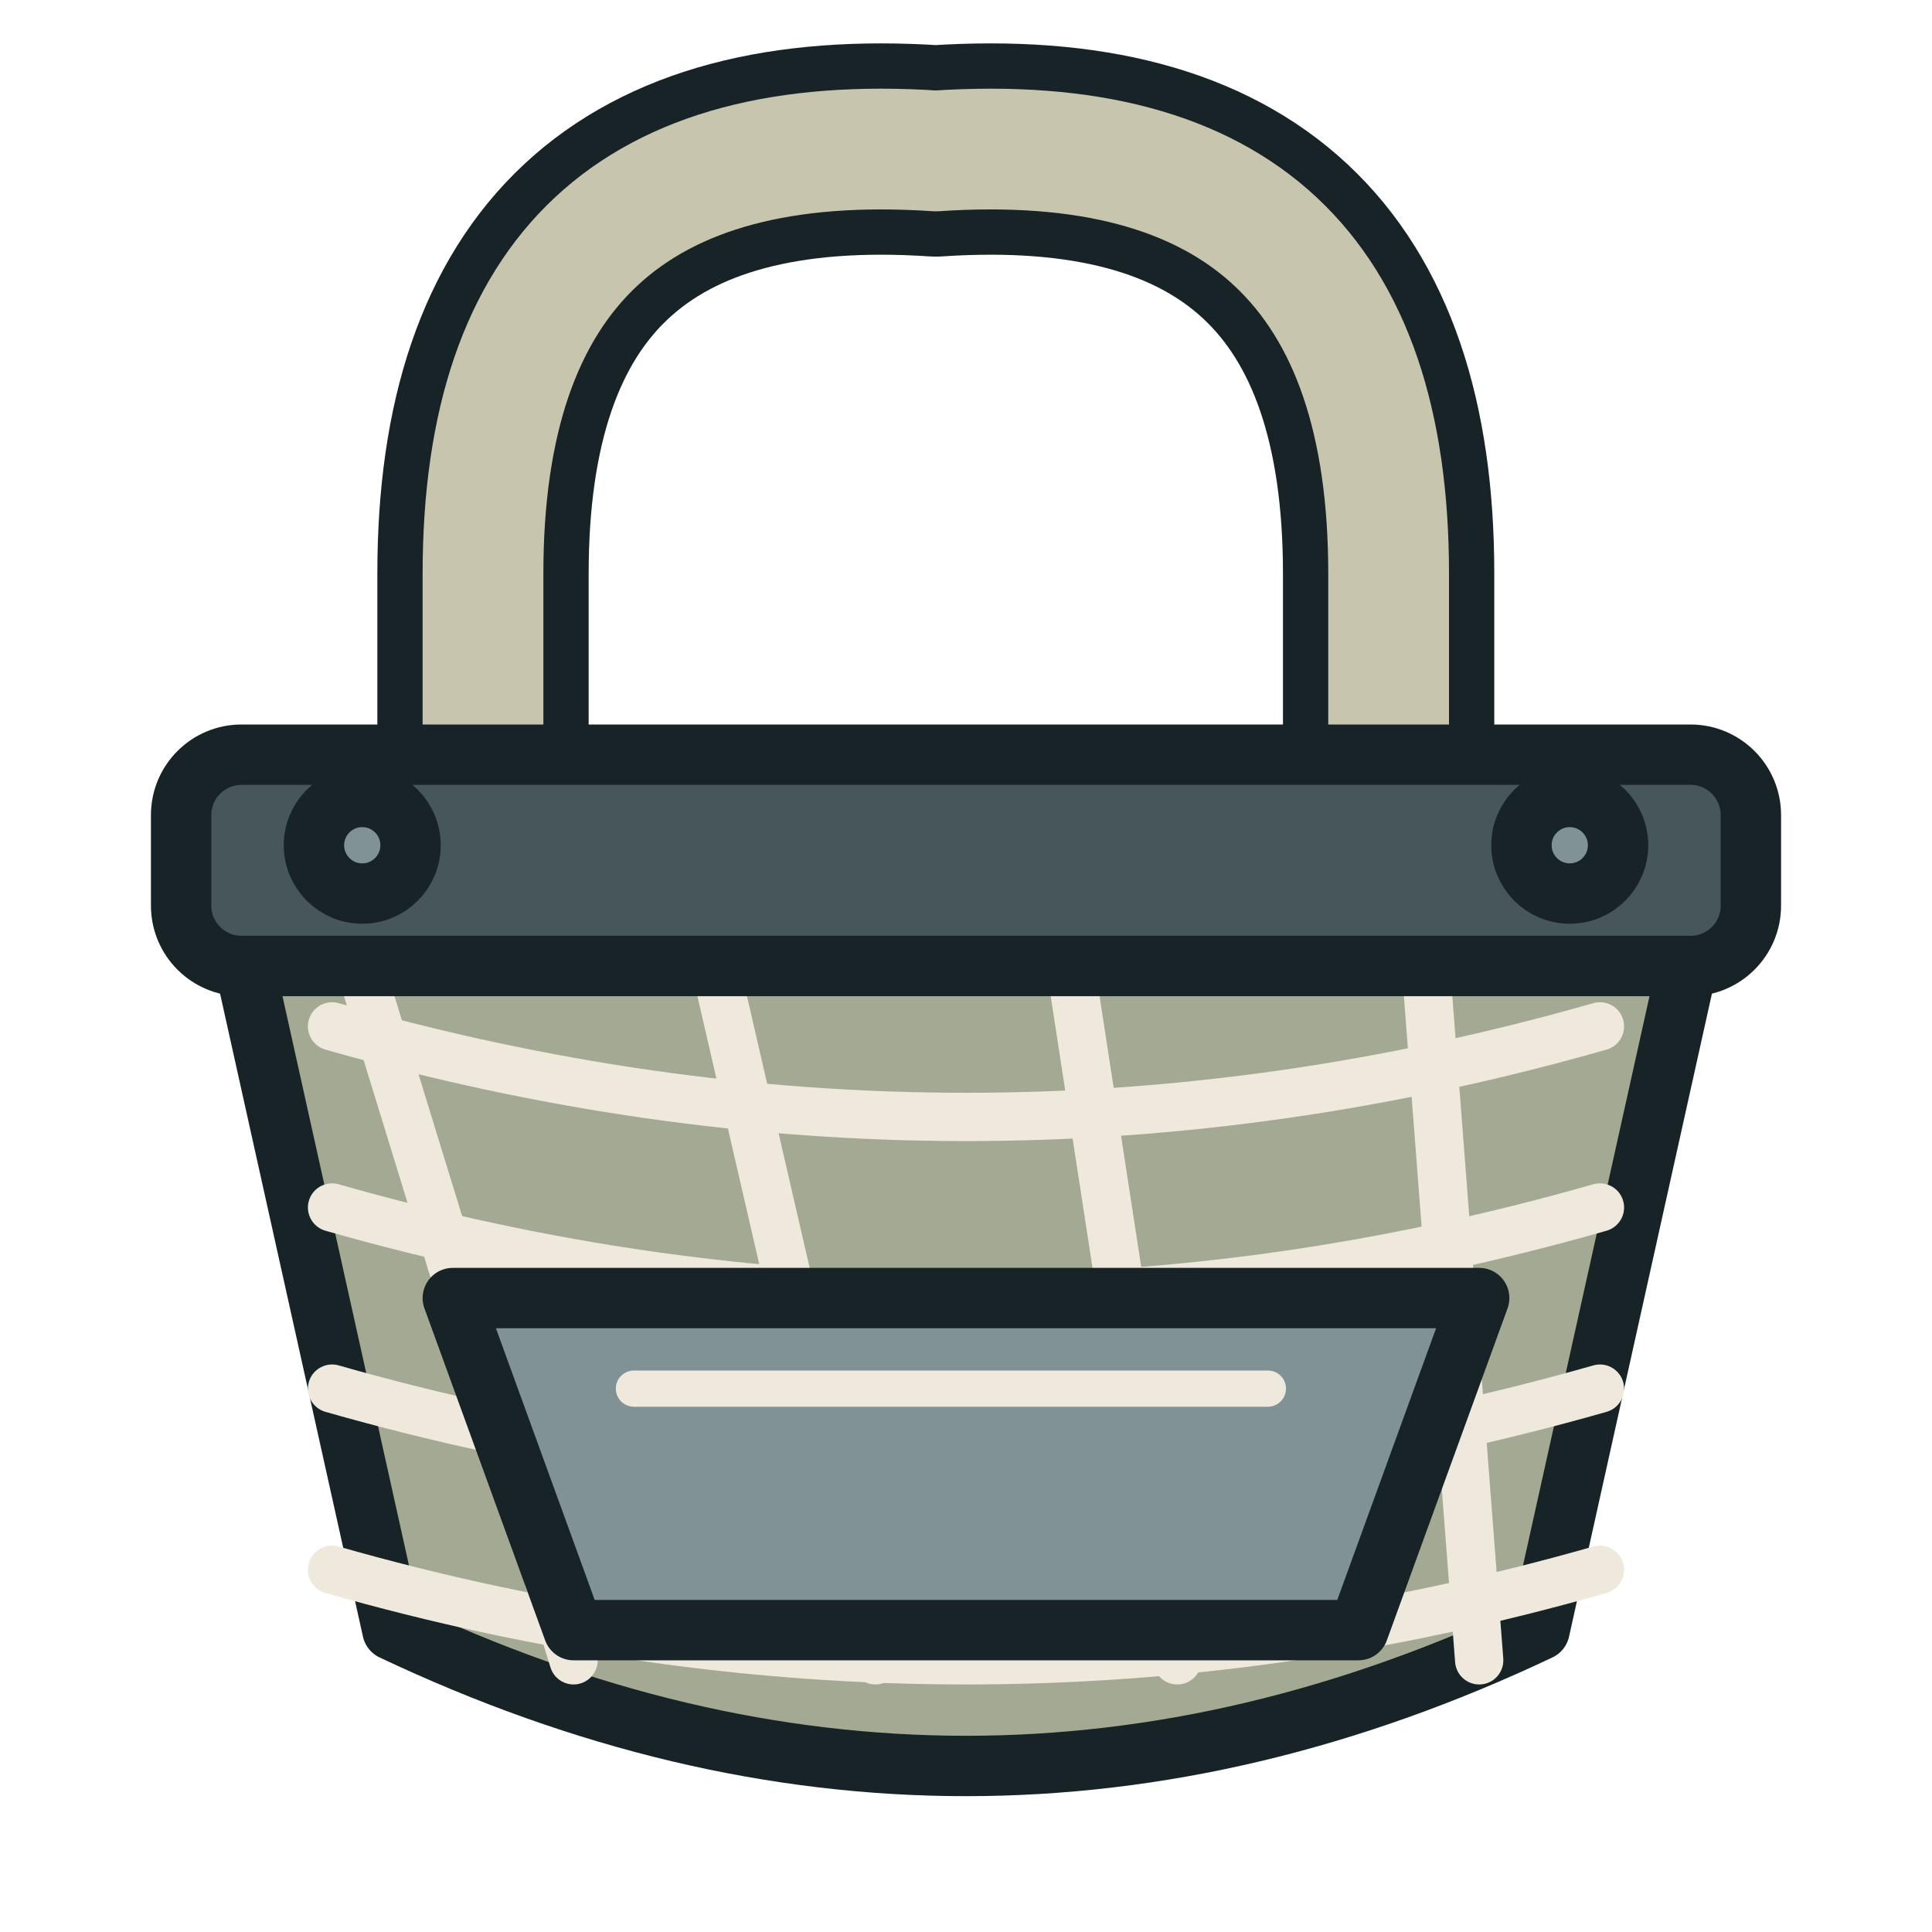
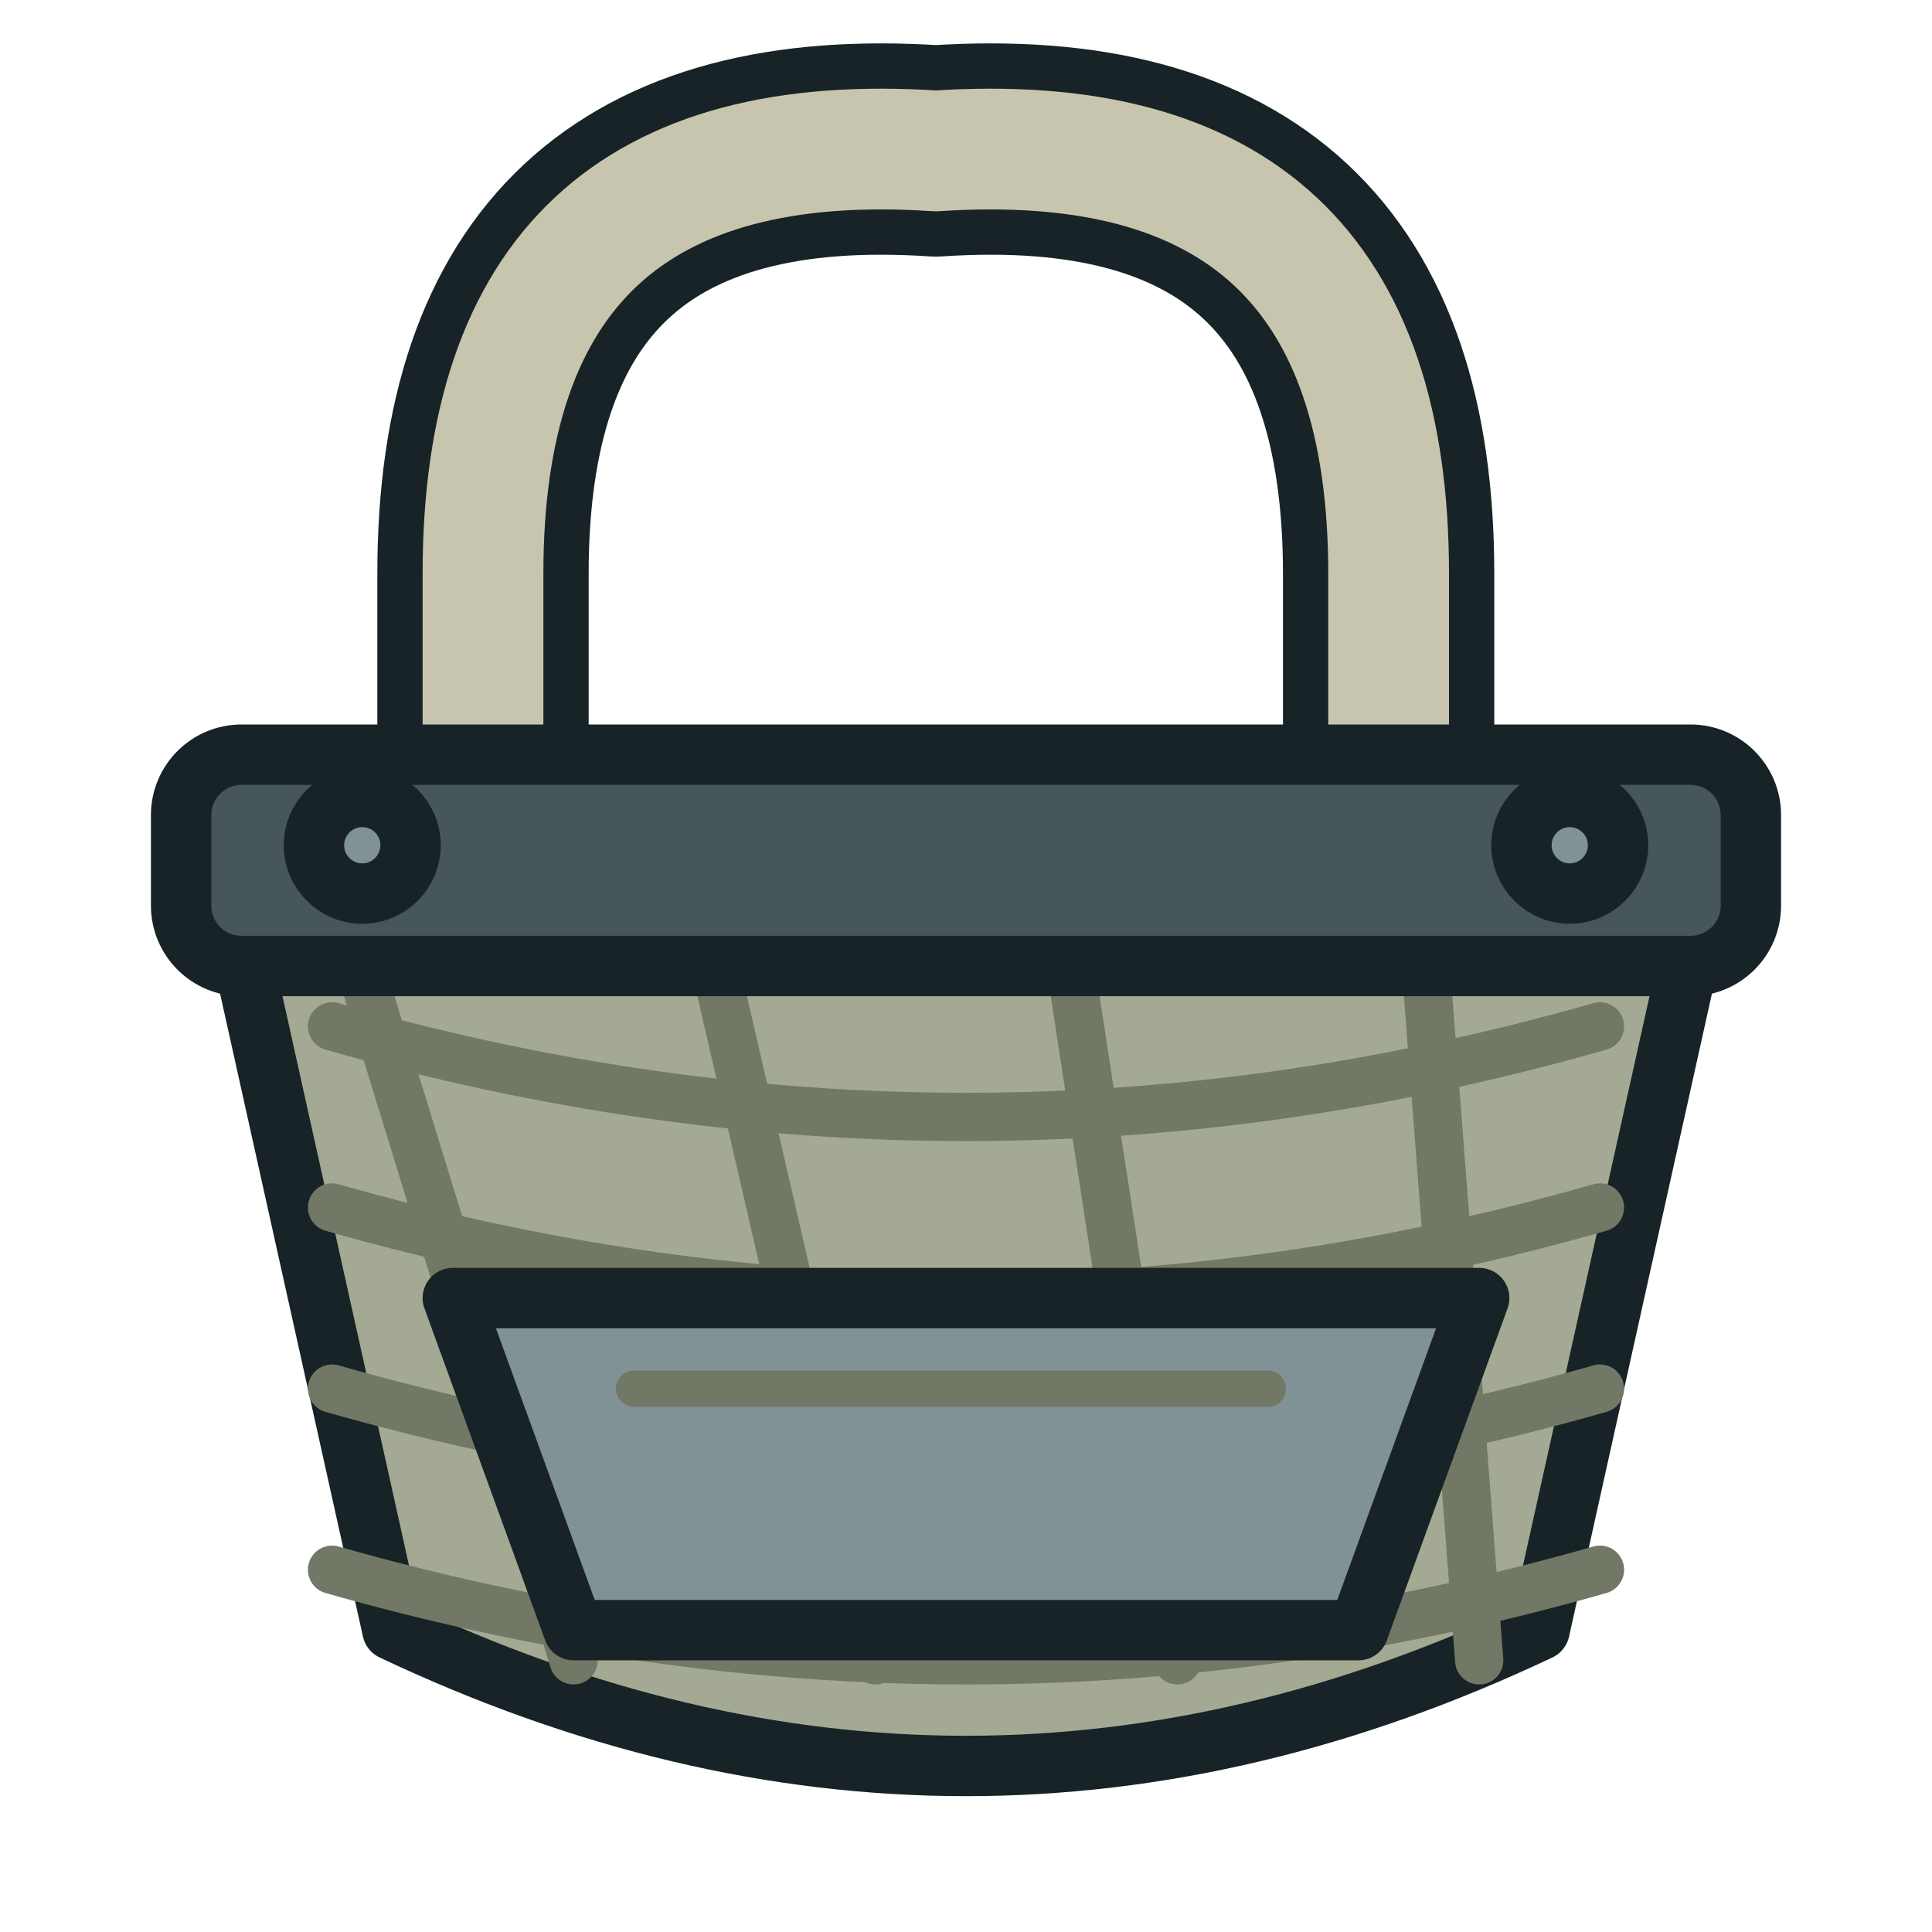
<svg xmlns="http://www.w3.org/2000/svg" width="64" height="64" viewBox="0 0 64 64">
  <g stroke-linejoin="round" stroke-linecap="round">
    <path d="M16 28V19Q16 4 31 5Q46 4 46 19V28" fill="none" stroke="#172326" stroke-width="7" />
    <path d="M16 28V19Q16 4 31 5Q46 4 46 19V28" fill="none" stroke="#c8c5af" stroke-width="4" />
    <path d="M7 27L13 54Q32 63 51 54L57 27Z" fill="#a4a994" stroke="#172326" stroke-width="2" />
-     <path d="M11 29L19 55M11 34Q32 40 53 34" fill="none" stroke="#eee9dc" stroke-width="1.6" />
-     <path d="M23 29L29 55M11 40Q32 46 53 40" fill="none" stroke="#eee9dc" stroke-width="1.6" />
-     <path d="M35 29L39 55M11 46Q32 52 53 46" fill="none" stroke="#eee9dc" stroke-width="1.6" />
-     <path d="M47 29L49 55M11 52Q32 58 53 52" fill="none" stroke="#eee9dc" stroke-width="1.6" />
+     <path d="M11 29L19 55M11 34Q32 40 53 34" fill="none" stroke="#727866" stroke-width="1.6" />
+     <path d="M23 29L29 55M11 40Q32 46 53 40" fill="none" stroke="#727866" stroke-width="1.6" />
+     <path d="M35 29L39 55M11 46Q32 52 53 46" fill="none" stroke="#727866" stroke-width="1.6" />
+     <path d="M47 29L49 55M11 52Q32 58 53 52" fill="none" stroke="#727866" stroke-width="1.6" />
    <rect x="6" y="25" width="52" height="7" rx="2" fill="#46565b" stroke="#172326" stroke-width="2" />
    <circle cx="12" cy="28" r="1.6" fill="#809295" stroke="#172326" stroke-width="2" />
    <circle cx="52" cy="28" r="1.6" fill="#809295" stroke="#172326" stroke-width="2" />
    <path d="M15 43H49L45 54H19Z" fill="#809295" stroke="#172326" stroke-width="2" />
-     <path d="M21 46H42" fill="none" stroke="#eee9dc" stroke-width="1.2" />
+     <path d="M21 46H42" fill="none" stroke="#727866" stroke-width="1.2" />
  </g>
</svg>
